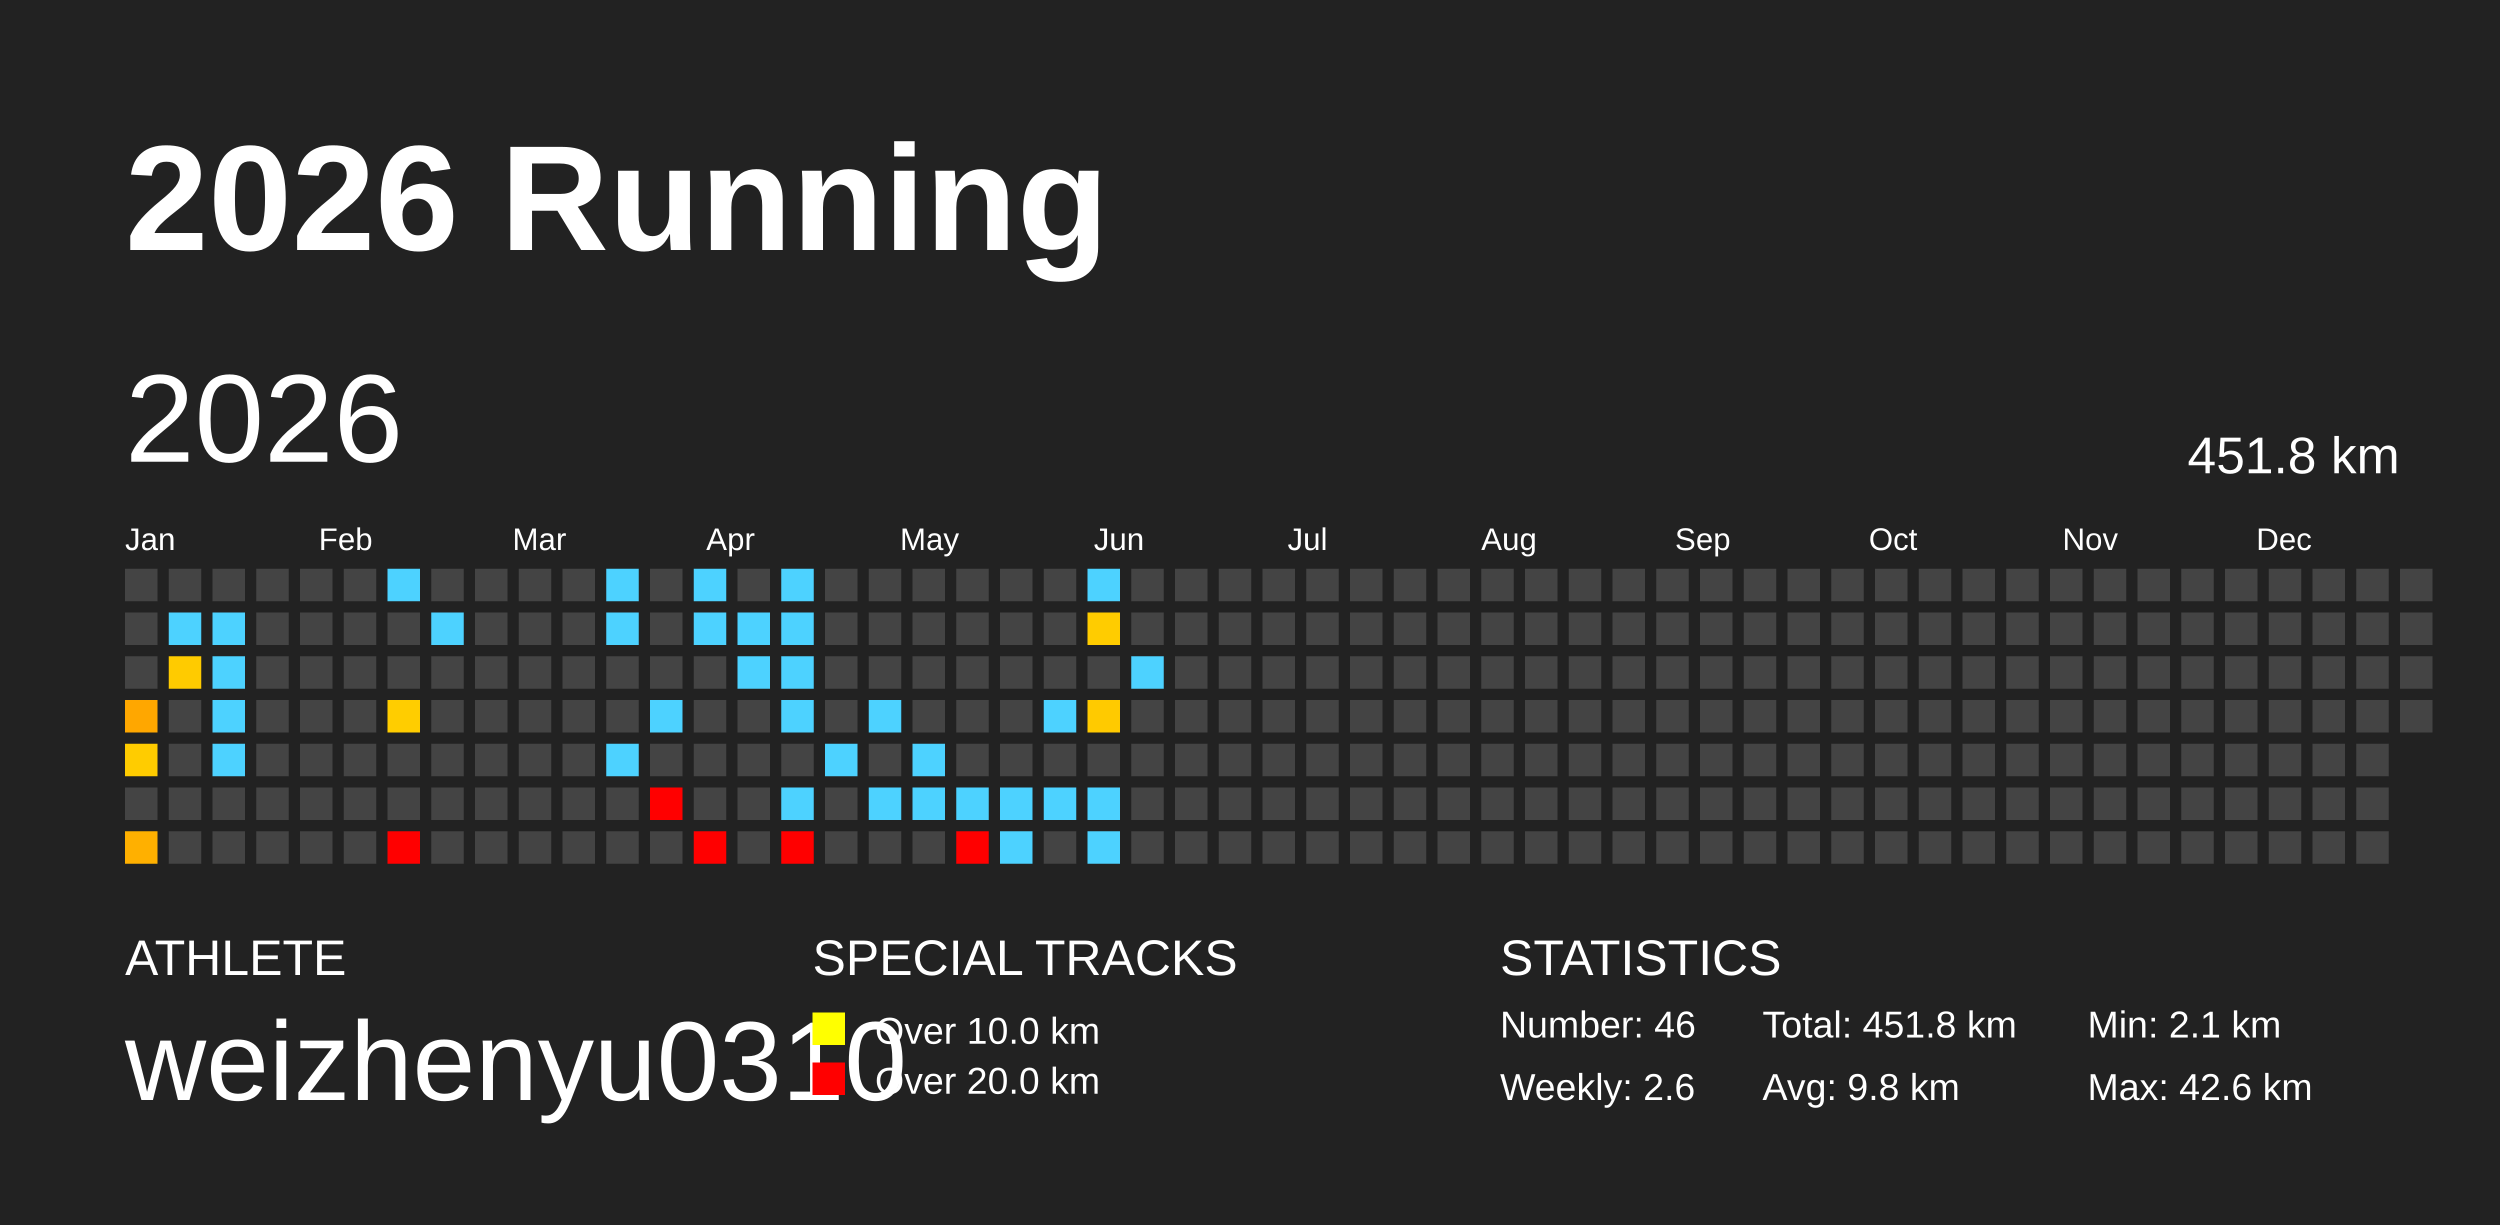
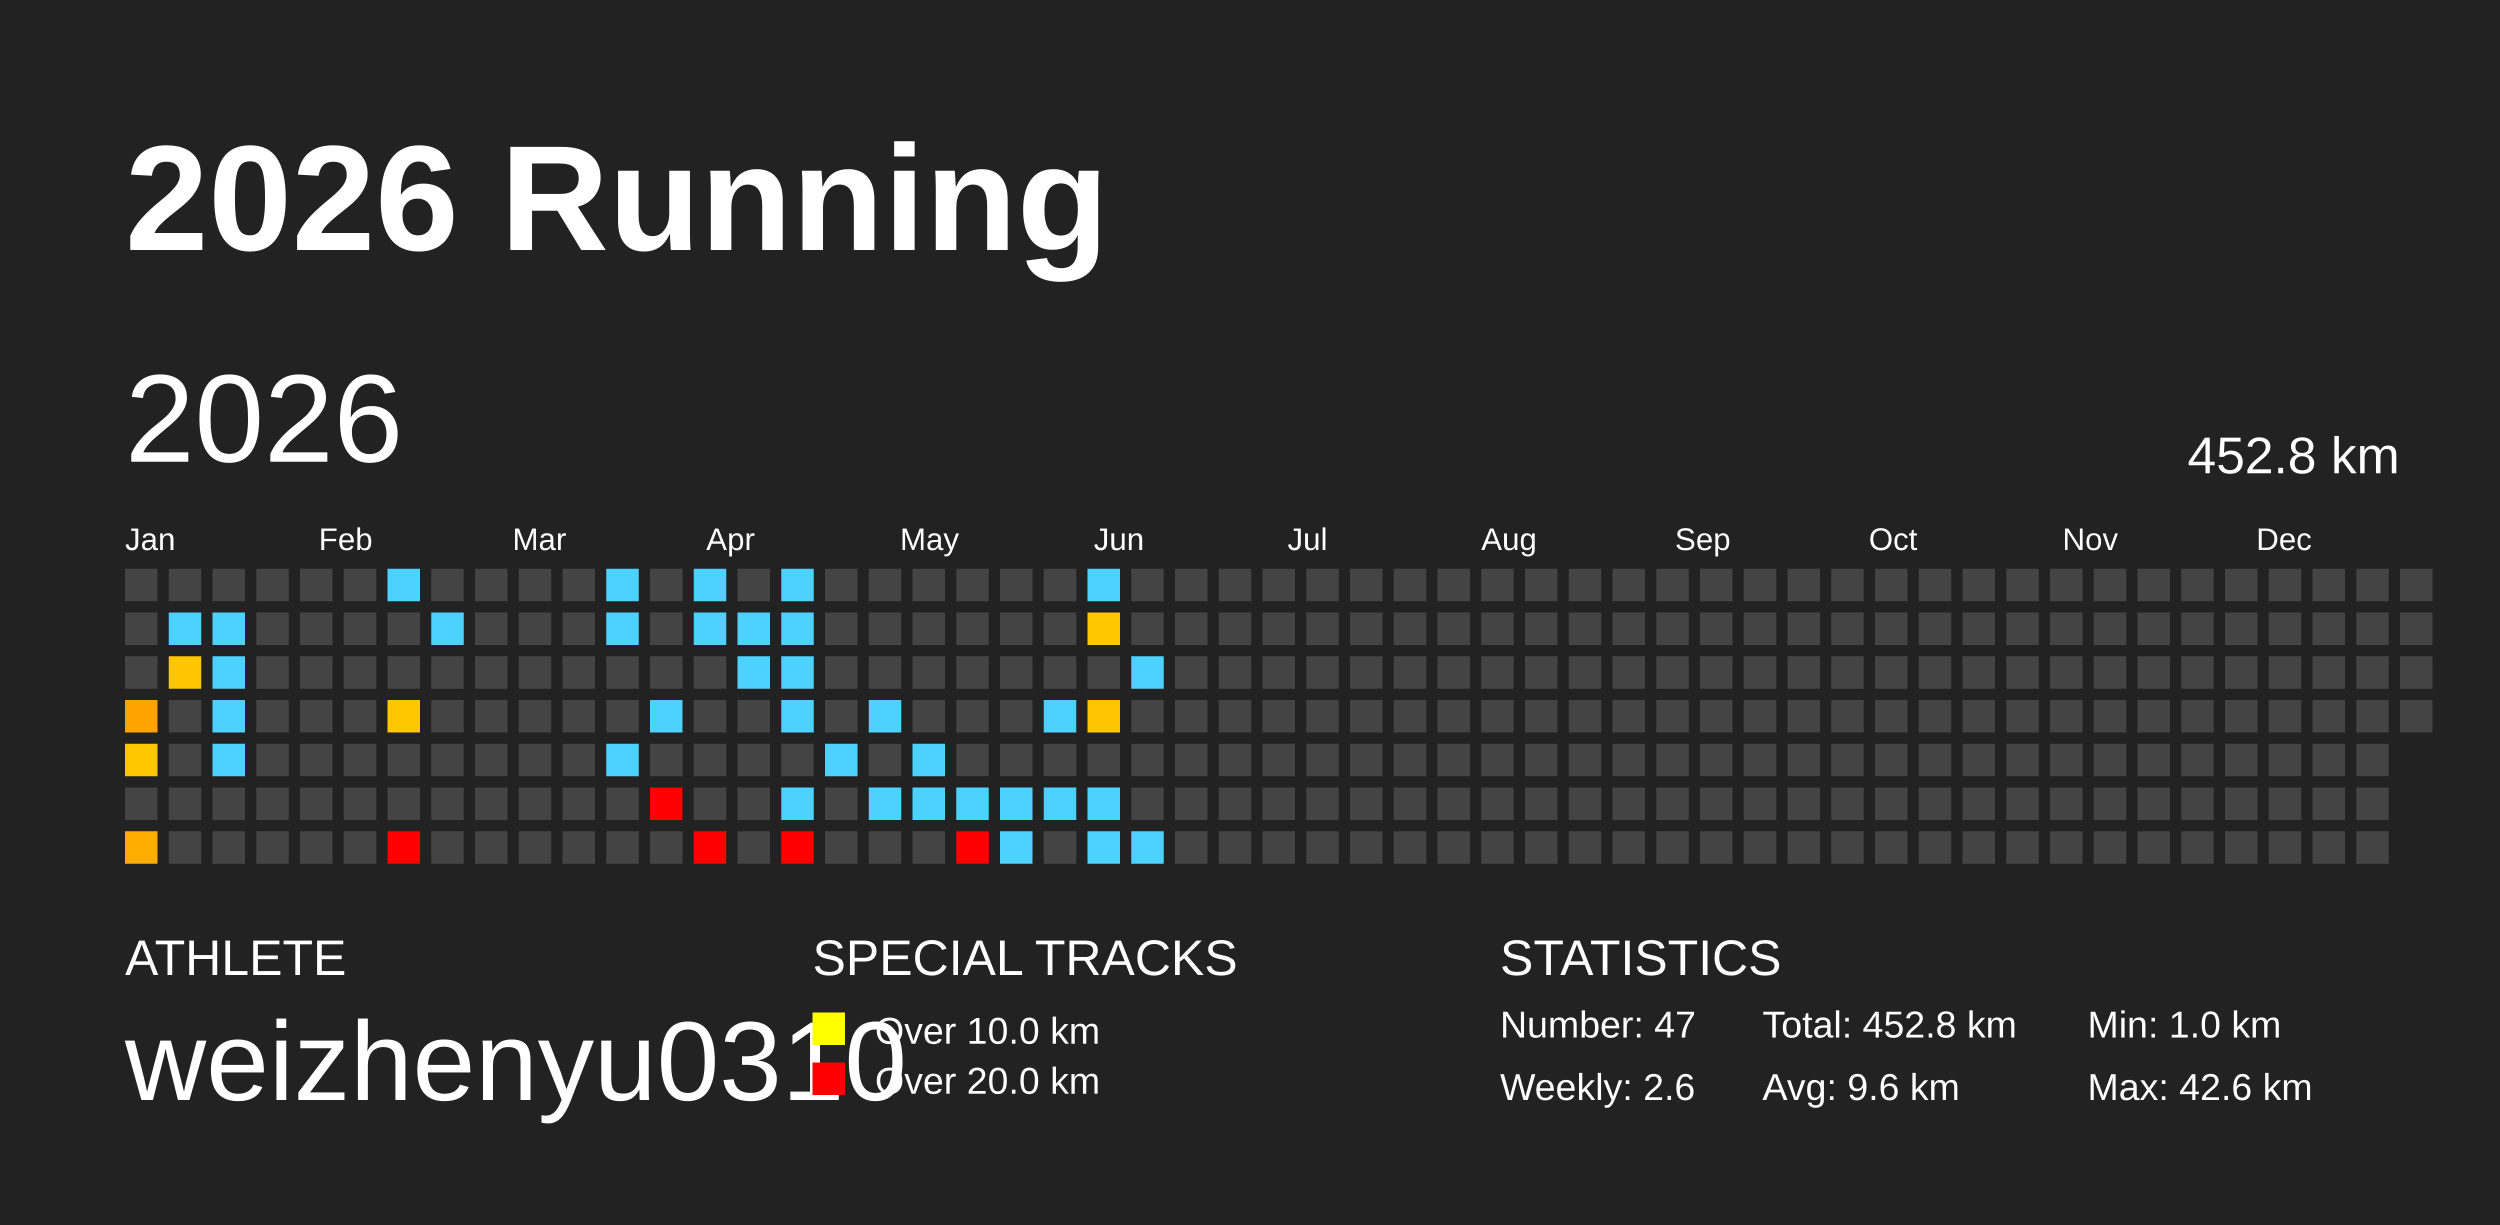
<svg xmlns="http://www.w3.org/2000/svg" baseProfile="full" height="98mm" version="1.1" viewBox="0,0,200,98" width="200mm">
  <defs />
  <rect fill="#222222" height="98" width="200" x="0" y="0" />
  <text fill="#FFFFFF" style="font-size:12px; font-family:Arial; font-weight:bold;" x="10" y="20">2026 Running</text>
  <text fill="#FFFFFF" style="font-size:4px; font-family:Arial" x="10" y="78">ATHLETE</text>
  <text fill="#FFFFFF" style="font-size:9px; font-family:Arial" x="10" y="88">weizhenyu0310</text>
  <text fill="#FFFFFF" style="font-size:4px; font-family:Arial" x="65" y="78">SPECIAL TRACKS</text>
  <rect fill="yellow" height="2.6" width="2.6" x="65" y="81" />
  <text fill="#FFFFFF" style="font-size:3px; font-family:Arial" x="70" y="83.5">Over 10.0 km</text>
  <rect fill="red" height="2.6" width="2.6" x="65" y="85" />
  <text fill="#FFFFFF" style="font-size:3px; font-family:Arial" x="70" y="87.5">Over 20.0 km</text>
  <text fill="#FFFFFF" style="font-size:4px; font-family:Arial" x="120" y="78">STATISTICS</text>
-   <text fill="#FFFFFF" style="font-size:3px; font-family:Arial" x="120" y="83">Number: 46</text>
+   <text fill="#FFFFFF" style="font-size:3px; font-family:Arial" x="120" y="83">Number: 47</text>
  <text fill="#FFFFFF" style="font-size:3px; font-family:Arial" x="120" y="88">Weekly: 2.6</text>
-   <text fill="#FFFFFF" style="font-size:3px; font-family:Arial" x="141" y="83">Total: 451.8 km</text>
-   <text fill="#FFFFFF" style="font-size:3px; font-family:Arial" x="141" y="88">Avg: 9.8 km</text>
-   <text fill="#FFFFFF" style="font-size:3px; font-family:Arial" x="167" y="83">Min: 2.1 km</text>
+   <text fill="#FFFFFF" style="font-size:3px; font-family:Arial" x="141" y="83">Total: 452.8 km</text>
+   <text fill="#FFFFFF" style="font-size:3px; font-family:Arial" x="141" y="88">Avg: 9.6 km</text>
+   <text fill="#FFFFFF" style="font-size:3px; font-family:Arial" x="167" y="83">Min: 1.0 km</text>
  <text fill="#FFFFFF" style="font-size:3px; font-family:Arial" x="167" y="88">Max: 42.6 km</text>
  <text dominant-baseline="hanging" fill="#FFFFFF" style="font-size:10.0px; font-family:Arial;" x="10" y="30">2026</text>
-   <text dominant-baseline="hanging" fill="#FFFFFF" style="font-size:4.125px; font-family:Arial;" x="175" y="35">451.8 km</text>
+   <text dominant-baseline="hanging" fill="#FFFFFF" style="font-size:4.125px; font-family:Arial;" x="175" y="35">452.8 km</text>
  <text fill="#FFFFFF" style="font-size:2.5px; font-family:Arial" x="10.0" y="44">Jan</text>
  <text fill="#FFFFFF" style="font-size:2.5px; font-family:Arial" x="25.5" y="44">Feb</text>
  <text fill="#FFFFFF" style="font-size:2.5px; font-family:Arial" x="41.0" y="44">Mar</text>
  <text fill="#FFFFFF" style="font-size:2.5px; font-family:Arial" x="56.5" y="44">Apr</text>
  <text fill="#FFFFFF" style="font-size:2.5px; font-family:Arial" x="72.0" y="44">May</text>
  <text fill="#FFFFFF" style="font-size:2.5px; font-family:Arial" x="87.5" y="44">Jun</text>
  <text fill="#FFFFFF" style="font-size:2.5px; font-family:Arial" x="103.0" y="44">Jul</text>
  <text fill="#FFFFFF" style="font-size:2.5px; font-family:Arial" x="118.5" y="44">Aug</text>
  <text fill="#FFFFFF" style="font-size:2.5px; font-family:Arial" x="134.0" y="44">Sep</text>
  <text fill="#FFFFFF" style="font-size:2.5px; font-family:Arial" x="149.5" y="44">Oct</text>
  <text fill="#FFFFFF" style="font-size:2.5px; font-family:Arial" x="165.0" y="44">Nov</text>
  <text fill="#FFFFFF" style="font-size:2.5px; font-family:Arial" x="180.5" y="44">Dec</text>
  <rect fill="#444444" height="2.6" width="2.6" x="10.0" y="45.5" />
  <rect fill="#444444" height="2.6" width="2.6" x="10.0" y="49.0" />
  <rect fill="#444444" height="2.6" width="2.6" x="10.0" y="52.5" />
-   <rect fill="#ffa700" height="2.6" width="2.6" x="10.0" y="56.0" />
-   <rect fill="#ffcc00" height="2.6" width="2.6" x="10.0" y="59.5" />
+   <rect fill="#ffa300" height="2.6" width="2.6" x="10.0" y="56.0" />
+   <rect fill="#ffc700" height="2.6" width="2.6" x="10.0" y="59.5" />
  <rect fill="#444444" height="2.6" width="2.6" x="10.0" y="63.0" />
-   <rect fill="#ffb000" height="2.6" width="2.6" x="10.0" y="66.5" />
+   <rect fill="#ffac00" height="2.6" width="2.6" x="10.0" y="66.5" />
  <rect fill="#444444" height="2.6" width="2.6" x="13.5" y="45.5" />
  <rect fill="#4dd2ff" height="2.6" width="2.6" x="13.5" y="49.0" />
-   <rect fill="#ffcb00" height="2.6" width="2.6" x="13.5" y="52.5" />
+   <rect fill="#ffc600" height="2.6" width="2.6" x="13.5" y="52.5" />
  <rect fill="#444444" height="2.6" width="2.6" x="13.5" y="56.0" />
  <rect fill="#444444" height="2.6" width="2.6" x="13.5" y="59.5" />
  <rect fill="#444444" height="2.6" width="2.6" x="13.5" y="63.0" />
  <rect fill="#444444" height="2.6" width="2.6" x="13.5" y="66.5" />
  <rect fill="#444444" height="2.6" width="2.6" x="17.0" y="45.5" />
  <rect fill="#4dd2ff" height="2.6" width="2.6" x="17.0" y="49.0" />
  <rect fill="#4dd2ff" height="2.6" width="2.6" x="17.0" y="52.5" />
  <rect fill="#4dd2ff" height="2.6" width="2.6" x="17.0" y="56.0" />
  <rect fill="#4dd2ff" height="2.6" width="2.6" x="17.0" y="59.5" />
  <rect fill="#444444" height="2.6" width="2.6" x="17.0" y="63.0" />
  <rect fill="#444444" height="2.6" width="2.6" x="17.0" y="66.5" />
  <rect fill="#444444" height="2.6" width="2.6" x="20.5" y="45.5" />
  <rect fill="#444444" height="2.6" width="2.6" x="20.5" y="49.0" />
  <rect fill="#444444" height="2.6" width="2.6" x="20.5" y="52.5" />
  <rect fill="#444444" height="2.6" width="2.6" x="20.5" y="56.0" />
  <rect fill="#444444" height="2.6" width="2.6" x="20.5" y="59.5" />
  <rect fill="#444444" height="2.6" width="2.6" x="20.5" y="63.0" />
  <rect fill="#444444" height="2.6" width="2.6" x="20.5" y="66.5" />
  <rect fill="#444444" height="2.6" width="2.6" x="24.0" y="45.5" />
  <rect fill="#444444" height="2.6" width="2.6" x="24.0" y="49.0" />
  <rect fill="#444444" height="2.6" width="2.6" x="24.0" y="52.5" />
  <rect fill="#444444" height="2.6" width="2.6" x="24.0" y="56.0" />
  <rect fill="#444444" height="2.6" width="2.6" x="24.0" y="59.5" />
  <rect fill="#444444" height="2.6" width="2.6" x="24.0" y="63.0" />
  <rect fill="#444444" height="2.6" width="2.6" x="24.0" y="66.5" />
  <rect fill="#444444" height="2.6" width="2.6" x="27.5" y="45.5" />
  <rect fill="#444444" height="2.6" width="2.6" x="27.5" y="49.0" />
  <rect fill="#444444" height="2.6" width="2.6" x="27.5" y="52.5" />
  <rect fill="#444444" height="2.6" width="2.6" x="27.5" y="56.0" />
  <rect fill="#444444" height="2.6" width="2.6" x="27.5" y="59.5" />
  <rect fill="#444444" height="2.6" width="2.6" x="27.5" y="63.0" />
  <rect fill="#444444" height="2.6" width="2.6" x="27.5" y="66.5" />
  <rect fill="#4dd2ff" height="2.6" width="2.6" x="31.0" y="45.5" />
  <rect fill="#444444" height="2.6" width="2.6" x="31.0" y="49.0" />
  <rect fill="#444444" height="2.6" width="2.6" x="31.0" y="52.5" />
-   <rect fill="#ffcd00" height="2.6" width="2.6" x="31.0" y="56.0" />
+   <rect fill="#ffc700" height="2.6" width="2.6" x="31.0" y="56.0" />
  <rect fill="#444444" height="2.6" width="2.6" x="31.0" y="59.5" />
  <rect fill="#444444" height="2.6" width="2.6" x="31.0" y="63.0" />
  <rect fill="red" height="2.6" width="2.6" x="31.0" y="66.5" />
  <rect fill="#444444" height="2.6" width="2.6" x="34.5" y="45.5" />
  <rect fill="#4dd2ff" height="2.6" width="2.6" x="34.5" y="49.0" />
  <rect fill="#444444" height="2.6" width="2.6" x="34.5" y="52.5" />
  <rect fill="#444444" height="2.6" width="2.6" x="34.5" y="56.0" />
  <rect fill="#444444" height="2.6" width="2.6" x="34.5" y="59.5" />
  <rect fill="#444444" height="2.6" width="2.6" x="34.5" y="63.0" />
  <rect fill="#444444" height="2.6" width="2.6" x="34.5" y="66.5" />
  <rect fill="#444444" height="2.6" width="2.6" x="38.0" y="45.5" />
  <rect fill="#444444" height="2.6" width="2.6" x="38.0" y="49.0" />
  <rect fill="#444444" height="2.6" width="2.6" x="38.0" y="52.5" />
  <rect fill="#444444" height="2.6" width="2.6" x="38.0" y="56.0" />
  <rect fill="#444444" height="2.6" width="2.6" x="38.0" y="59.5" />
  <rect fill="#444444" height="2.6" width="2.6" x="38.0" y="63.0" />
  <rect fill="#444444" height="2.6" width="2.6" x="38.0" y="66.5" />
  <rect fill="#444444" height="2.6" width="2.6" x="41.5" y="45.5" />
  <rect fill="#444444" height="2.6" width="2.6" x="41.5" y="49.0" />
  <rect fill="#444444" height="2.6" width="2.6" x="41.5" y="52.5" />
  <rect fill="#444444" height="2.6" width="2.6" x="41.5" y="56.0" />
  <rect fill="#444444" height="2.6" width="2.6" x="41.5" y="59.5" />
  <rect fill="#444444" height="2.6" width="2.6" x="41.5" y="63.0" />
  <rect fill="#444444" height="2.6" width="2.6" x="41.5" y="66.5" />
  <rect fill="#444444" height="2.6" width="2.6" x="45.0" y="45.5" />
  <rect fill="#444444" height="2.6" width="2.6" x="45.0" y="49.0" />
  <rect fill="#444444" height="2.6" width="2.6" x="45.0" y="52.5" />
  <rect fill="#444444" height="2.6" width="2.6" x="45.0" y="56.0" />
  <rect fill="#444444" height="2.6" width="2.6" x="45.0" y="59.5" />
  <rect fill="#444444" height="2.6" width="2.6" x="45.0" y="63.0" />
  <rect fill="#444444" height="2.6" width="2.6" x="45.0" y="66.5" />
  <rect fill="#4dd2ff" height="2.6" width="2.6" x="48.5" y="45.5" />
  <rect fill="#4dd2ff" height="2.6" width="2.6" x="48.5" y="49.0" />
  <rect fill="#444444" height="2.6" width="2.6" x="48.5" y="52.5" />
  <rect fill="#444444" height="2.6" width="2.6" x="48.5" y="56.0" />
  <rect fill="#4dd2ff" height="2.6" width="2.6" x="48.5" y="59.5" />
  <rect fill="#444444" height="2.6" width="2.6" x="48.5" y="63.0" />
  <rect fill="#444444" height="2.6" width="2.6" x="48.5" y="66.5" />
  <rect fill="#444444" height="2.6" width="2.6" x="52.0" y="45.5" />
  <rect fill="#444444" height="2.6" width="2.6" x="52.0" y="49.0" />
  <rect fill="#444444" height="2.6" width="2.6" x="52.0" y="52.5" />
  <rect fill="#4dd2ff" height="2.6" width="2.6" x="52.0" y="56.0" />
  <rect fill="#444444" height="2.6" width="2.6" x="52.0" y="59.5" />
  <rect fill="red" height="2.6" width="2.6" x="52.0" y="63.0" />
  <rect fill="#444444" height="2.6" width="2.6" x="52.0" y="66.5" />
  <rect fill="#4dd2ff" height="2.6" width="2.6" x="55.5" y="45.5" />
  <rect fill="#4dd2ff" height="2.6" width="2.6" x="55.5" y="49.0" />
  <rect fill="#444444" height="2.6" width="2.6" x="55.5" y="52.5" />
  <rect fill="#444444" height="2.6" width="2.6" x="55.5" y="56.0" />
  <rect fill="#444444" height="2.6" width="2.6" x="55.5" y="59.5" />
  <rect fill="#444444" height="2.6" width="2.6" x="55.5" y="63.0" />
  <rect fill="red" height="2.6" width="2.6" x="55.5" y="66.5" />
  <rect fill="#444444" height="2.6" width="2.6" x="59.0" y="45.5" />
  <rect fill="#4dd2ff" height="2.6" width="2.6" x="59.0" y="49.0" />
  <rect fill="#4dd2ff" height="2.6" width="2.6" x="59.0" y="52.5" />
  <rect fill="#444444" height="2.6" width="2.6" x="59.0" y="56.0" />
  <rect fill="#444444" height="2.6" width="2.6" x="59.0" y="59.5" />
  <rect fill="#444444" height="2.6" width="2.6" x="59.0" y="63.0" />
  <rect fill="#444444" height="2.6" width="2.6" x="59.0" y="66.5" />
  <rect fill="#4dd2ff" height="2.6" width="2.6" x="62.5" y="45.5" />
  <rect fill="#4dd2ff" height="2.6" width="2.6" x="62.5" y="49.0" />
  <rect fill="#4dd2ff" height="2.6" width="2.6" x="62.5" y="52.5" />
  <rect fill="#4dd2ff" height="2.6" width="2.6" x="62.5" y="56.0" />
  <rect fill="#444444" height="2.6" width="2.6" x="62.5" y="59.5" />
  <rect fill="#4dd2ff" height="2.6" width="2.6" x="62.5" y="63.0" />
  <rect fill="red" height="2.6" width="2.6" x="62.5" y="66.5" />
  <rect fill="#444444" height="2.6" width="2.6" x="66.0" y="45.5" />
  <rect fill="#444444" height="2.6" width="2.6" x="66.0" y="49.0" />
  <rect fill="#444444" height="2.6" width="2.6" x="66.0" y="52.5" />
  <rect fill="#444444" height="2.6" width="2.6" x="66.0" y="56.0" />
  <rect fill="#4dd2ff" height="2.6" width="2.6" x="66.0" y="59.5" />
  <rect fill="#444444" height="2.6" width="2.6" x="66.0" y="63.0" />
  <rect fill="#444444" height="2.6" width="2.6" x="66.0" y="66.5" />
  <rect fill="#444444" height="2.6" width="2.6" x="69.5" y="45.5" />
  <rect fill="#444444" height="2.6" width="2.6" x="69.5" y="49.0" />
  <rect fill="#444444" height="2.6" width="2.6" x="69.5" y="52.5" />
  <rect fill="#4dd2ff" height="2.6" width="2.6" x="69.5" y="56.0" />
  <rect fill="#444444" height="2.6" width="2.6" x="69.5" y="59.5" />
  <rect fill="#4dd2ff" height="2.6" width="2.6" x="69.5" y="63.0" />
  <rect fill="#444444" height="2.6" width="2.6" x="69.5" y="66.5" />
  <rect fill="#444444" height="2.6" width="2.6" x="73.0" y="45.5" />
  <rect fill="#444444" height="2.6" width="2.6" x="73.0" y="49.0" />
  <rect fill="#444444" height="2.6" width="2.6" x="73.0" y="52.5" />
  <rect fill="#444444" height="2.6" width="2.6" x="73.0" y="56.0" />
  <rect fill="#4dd2ff" height="2.6" width="2.6" x="73.0" y="59.5" />
  <rect fill="#4dd2ff" height="2.6" width="2.6" x="73.0" y="63.0" />
  <rect fill="#444444" height="2.6" width="2.6" x="73.0" y="66.5" />
  <rect fill="#444444" height="2.6" width="2.6" x="76.5" y="45.5" />
  <rect fill="#444444" height="2.6" width="2.6" x="76.5" y="49.0" />
  <rect fill="#444444" height="2.6" width="2.6" x="76.5" y="52.5" />
  <rect fill="#444444" height="2.6" width="2.6" x="76.5" y="56.0" />
  <rect fill="#444444" height="2.6" width="2.6" x="76.5" y="59.5" />
  <rect fill="#4dd2ff" height="2.6" width="2.6" x="76.5" y="63.0" />
  <rect fill="red" height="2.6" width="2.6" x="76.5" y="66.5" />
  <rect fill="#444444" height="2.6" width="2.6" x="80.0" y="45.5" />
  <rect fill="#444444" height="2.6" width="2.6" x="80.0" y="49.0" />
  <rect fill="#444444" height="2.6" width="2.6" x="80.0" y="52.5" />
  <rect fill="#444444" height="2.6" width="2.6" x="80.0" y="56.0" />
  <rect fill="#444444" height="2.6" width="2.6" x="80.0" y="59.5" />
  <rect fill="#4dd2ff" height="2.6" width="2.6" x="80.0" y="63.0" />
  <rect fill="#4dd2ff" height="2.6" width="2.6" x="80.0" y="66.5" />
  <rect fill="#444444" height="2.6" width="2.6" x="83.5" y="45.5" />
  <rect fill="#444444" height="2.6" width="2.6" x="83.5" y="49.0" />
  <rect fill="#444444" height="2.6" width="2.6" x="83.5" y="52.5" />
  <rect fill="#4dd2ff" height="2.6" width="2.6" x="83.5" y="56.0" />
  <rect fill="#444444" height="2.6" width="2.6" x="83.5" y="59.5" />
  <rect fill="#4dd2ff" height="2.6" width="2.6" x="83.5" y="63.0" />
  <rect fill="#444444" height="2.6" width="2.6" x="83.5" y="66.5" />
  <rect fill="#4dd2ff" height="2.6" width="2.6" x="87.0" y="45.5" />
-   <rect fill="#ffcc00" height="2.6" width="2.6" x="87.0" y="49.0" />
+   <rect fill="#ffc700" height="2.6" width="2.6" x="87.0" y="49.0" />
  <rect fill="#444444" height="2.6" width="2.6" x="87.0" y="52.5" />
-   <rect fill="#ffca00" height="2.6" width="2.6" x="87.0" y="56.0" />
+   <rect fill="#ffc500" height="2.6" width="2.6" x="87.0" y="56.0" />
  <rect fill="#444444" height="2.6" width="2.6" x="87.0" y="59.5" />
  <rect fill="#4dd2ff" height="2.6" width="2.6" x="87.0" y="63.0" />
  <rect fill="#4dd2ff" height="2.6" width="2.6" x="87.0" y="66.5" />
  <rect fill="#444444" height="2.6" width="2.6" x="90.5" y="45.5" />
  <rect fill="#444444" height="2.6" width="2.6" x="90.5" y="49.0" />
  <rect fill="#4dd2ff" height="2.6" width="2.6" x="90.5" y="52.5" />
  <rect fill="#444444" height="2.6" width="2.6" x="90.5" y="56.0" />
  <rect fill="#444444" height="2.6" width="2.6" x="90.5" y="59.5" />
  <rect fill="#444444" height="2.6" width="2.6" x="90.5" y="63.0" />
-   <rect fill="#444444" height="2.6" width="2.6" x="90.5" y="66.5" />
+   <rect fill="#4dd2ff" height="2.6" width="2.6" x="90.5" y="66.5" />
  <rect fill="#444444" height="2.6" width="2.6" x="94.0" y="45.5" />
  <rect fill="#444444" height="2.6" width="2.6" x="94.0" y="49.0" />
  <rect fill="#444444" height="2.6" width="2.6" x="94.0" y="52.5" />
  <rect fill="#444444" height="2.6" width="2.6" x="94.0" y="56.0" />
  <rect fill="#444444" height="2.6" width="2.6" x="94.0" y="59.5" />
  <rect fill="#444444" height="2.6" width="2.6" x="94.0" y="63.0" />
  <rect fill="#444444" height="2.6" width="2.6" x="94.0" y="66.5" />
  <rect fill="#444444" height="2.6" width="2.6" x="97.5" y="45.5" />
  <rect fill="#444444" height="2.6" width="2.6" x="97.5" y="49.0" />
  <rect fill="#444444" height="2.6" width="2.6" x="97.5" y="52.5" />
  <rect fill="#444444" height="2.6" width="2.6" x="97.5" y="56.0" />
  <rect fill="#444444" height="2.6" width="2.6" x="97.5" y="59.5" />
  <rect fill="#444444" height="2.6" width="2.6" x="97.5" y="63.0" />
  <rect fill="#444444" height="2.6" width="2.6" x="97.5" y="66.5" />
  <rect fill="#444444" height="2.6" width="2.6" x="101.0" y="45.5" />
  <rect fill="#444444" height="2.6" width="2.6" x="101.0" y="49.0" />
  <rect fill="#444444" height="2.6" width="2.6" x="101.0" y="52.5" />
  <rect fill="#444444" height="2.6" width="2.6" x="101.0" y="56.0" />
  <rect fill="#444444" height="2.6" width="2.6" x="101.0" y="59.5" />
  <rect fill="#444444" height="2.6" width="2.6" x="101.0" y="63.0" />
  <rect fill="#444444" height="2.6" width="2.6" x="101.0" y="66.5" />
  <rect fill="#444444" height="2.6" width="2.6" x="104.5" y="45.5" />
  <rect fill="#444444" height="2.6" width="2.6" x="104.5" y="49.0" />
  <rect fill="#444444" height="2.6" width="2.6" x="104.5" y="52.5" />
  <rect fill="#444444" height="2.6" width="2.6" x="104.5" y="56.0" />
  <rect fill="#444444" height="2.6" width="2.6" x="104.5" y="59.5" />
  <rect fill="#444444" height="2.6" width="2.6" x="104.5" y="63.0" />
  <rect fill="#444444" height="2.6" width="2.6" x="104.5" y="66.5" />
  <rect fill="#444444" height="2.6" width="2.6" x="108.0" y="45.5" />
  <rect fill="#444444" height="2.6" width="2.6" x="108.0" y="49.0" />
  <rect fill="#444444" height="2.6" width="2.6" x="108.0" y="52.5" />
  <rect fill="#444444" height="2.6" width="2.6" x="108.0" y="56.0" />
  <rect fill="#444444" height="2.6" width="2.6" x="108.0" y="59.5" />
  <rect fill="#444444" height="2.6" width="2.6" x="108.0" y="63.0" />
  <rect fill="#444444" height="2.6" width="2.6" x="108.0" y="66.5" />
  <rect fill="#444444" height="2.6" width="2.6" x="111.5" y="45.5" />
  <rect fill="#444444" height="2.6" width="2.6" x="111.5" y="49.0" />
  <rect fill="#444444" height="2.6" width="2.6" x="111.5" y="52.5" />
  <rect fill="#444444" height="2.6" width="2.6" x="111.5" y="56.0" />
  <rect fill="#444444" height="2.6" width="2.6" x="111.5" y="59.5" />
  <rect fill="#444444" height="2.6" width="2.6" x="111.5" y="63.0" />
  <rect fill="#444444" height="2.6" width="2.6" x="111.5" y="66.5" />
  <rect fill="#444444" height="2.6" width="2.6" x="115.0" y="45.5" />
  <rect fill="#444444" height="2.6" width="2.6" x="115.0" y="49.0" />
  <rect fill="#444444" height="2.6" width="2.6" x="115.0" y="52.5" />
  <rect fill="#444444" height="2.6" width="2.6" x="115.0" y="56.0" />
  <rect fill="#444444" height="2.6" width="2.6" x="115.0" y="59.5" />
  <rect fill="#444444" height="2.6" width="2.6" x="115.0" y="63.0" />
  <rect fill="#444444" height="2.6" width="2.6" x="115.0" y="66.5" />
  <rect fill="#444444" height="2.6" width="2.6" x="118.5" y="45.5" />
  <rect fill="#444444" height="2.6" width="2.6" x="118.5" y="49.0" />
  <rect fill="#444444" height="2.6" width="2.6" x="118.5" y="52.5" />
  <rect fill="#444444" height="2.6" width="2.6" x="118.5" y="56.0" />
  <rect fill="#444444" height="2.6" width="2.6" x="118.5" y="59.5" />
  <rect fill="#444444" height="2.6" width="2.6" x="118.5" y="63.0" />
  <rect fill="#444444" height="2.6" width="2.6" x="118.5" y="66.5" />
  <rect fill="#444444" height="2.6" width="2.6" x="122.0" y="45.5" />
  <rect fill="#444444" height="2.6" width="2.6" x="122.0" y="49.0" />
  <rect fill="#444444" height="2.6" width="2.6" x="122.0" y="52.5" />
  <rect fill="#444444" height="2.6" width="2.6" x="122.0" y="56.0" />
  <rect fill="#444444" height="2.6" width="2.6" x="122.0" y="59.5" />
  <rect fill="#444444" height="2.6" width="2.6" x="122.0" y="63.0" />
  <rect fill="#444444" height="2.6" width="2.6" x="122.0" y="66.5" />
  <rect fill="#444444" height="2.6" width="2.6" x="125.5" y="45.5" />
  <rect fill="#444444" height="2.6" width="2.6" x="125.5" y="49.0" />
  <rect fill="#444444" height="2.6" width="2.6" x="125.5" y="52.5" />
  <rect fill="#444444" height="2.6" width="2.6" x="125.5" y="56.0" />
  <rect fill="#444444" height="2.6" width="2.6" x="125.5" y="59.5" />
  <rect fill="#444444" height="2.6" width="2.6" x="125.5" y="63.0" />
  <rect fill="#444444" height="2.6" width="2.6" x="125.5" y="66.5" />
  <rect fill="#444444" height="2.6" width="2.6" x="129.0" y="45.5" />
  <rect fill="#444444" height="2.6" width="2.6" x="129.0" y="49.0" />
  <rect fill="#444444" height="2.6" width="2.6" x="129.0" y="52.5" />
  <rect fill="#444444" height="2.6" width="2.6" x="129.0" y="56.0" />
  <rect fill="#444444" height="2.6" width="2.6" x="129.0" y="59.5" />
  <rect fill="#444444" height="2.6" width="2.6" x="129.0" y="63.0" />
  <rect fill="#444444" height="2.6" width="2.6" x="129.0" y="66.5" />
  <rect fill="#444444" height="2.6" width="2.6" x="132.5" y="45.5" />
  <rect fill="#444444" height="2.6" width="2.6" x="132.5" y="49.0" />
  <rect fill="#444444" height="2.6" width="2.6" x="132.5" y="52.5" />
  <rect fill="#444444" height="2.6" width="2.6" x="132.5" y="56.0" />
  <rect fill="#444444" height="2.6" width="2.6" x="132.5" y="59.5" />
  <rect fill="#444444" height="2.6" width="2.6" x="132.5" y="63.0" />
  <rect fill="#444444" height="2.6" width="2.6" x="132.5" y="66.5" />
  <rect fill="#444444" height="2.6" width="2.6" x="136.0" y="45.5" />
  <rect fill="#444444" height="2.6" width="2.6" x="136.0" y="49.0" />
  <rect fill="#444444" height="2.6" width="2.6" x="136.0" y="52.5" />
  <rect fill="#444444" height="2.6" width="2.6" x="136.0" y="56.0" />
  <rect fill="#444444" height="2.6" width="2.6" x="136.0" y="59.5" />
  <rect fill="#444444" height="2.6" width="2.6" x="136.0" y="63.0" />
  <rect fill="#444444" height="2.6" width="2.6" x="136.0" y="66.5" />
  <rect fill="#444444" height="2.6" width="2.6" x="139.5" y="45.5" />
  <rect fill="#444444" height="2.6" width="2.6" x="139.5" y="49.0" />
  <rect fill="#444444" height="2.6" width="2.6" x="139.5" y="52.5" />
  <rect fill="#444444" height="2.6" width="2.6" x="139.5" y="56.0" />
  <rect fill="#444444" height="2.6" width="2.6" x="139.5" y="59.5" />
  <rect fill="#444444" height="2.6" width="2.6" x="139.5" y="63.0" />
  <rect fill="#444444" height="2.6" width="2.6" x="139.5" y="66.5" />
  <rect fill="#444444" height="2.6" width="2.6" x="143.0" y="45.5" />
  <rect fill="#444444" height="2.6" width="2.6" x="143.0" y="49.0" />
  <rect fill="#444444" height="2.6" width="2.6" x="143.0" y="52.5" />
  <rect fill="#444444" height="2.6" width="2.6" x="143.0" y="56.0" />
  <rect fill="#444444" height="2.6" width="2.6" x="143.0" y="59.5" />
  <rect fill="#444444" height="2.6" width="2.6" x="143.0" y="63.0" />
  <rect fill="#444444" height="2.6" width="2.6" x="143.0" y="66.5" />
  <rect fill="#444444" height="2.6" width="2.6" x="146.5" y="45.5" />
  <rect fill="#444444" height="2.6" width="2.6" x="146.5" y="49.0" />
  <rect fill="#444444" height="2.6" width="2.6" x="146.5" y="52.5" />
  <rect fill="#444444" height="2.6" width="2.6" x="146.5" y="56.0" />
  <rect fill="#444444" height="2.6" width="2.6" x="146.5" y="59.5" />
  <rect fill="#444444" height="2.6" width="2.6" x="146.5" y="63.0" />
  <rect fill="#444444" height="2.6" width="2.6" x="146.5" y="66.5" />
  <rect fill="#444444" height="2.6" width="2.6" x="150.0" y="45.5" />
  <rect fill="#444444" height="2.6" width="2.6" x="150.0" y="49.0" />
  <rect fill="#444444" height="2.6" width="2.6" x="150.0" y="52.5" />
  <rect fill="#444444" height="2.6" width="2.6" x="150.0" y="56.0" />
  <rect fill="#444444" height="2.6" width="2.6" x="150.0" y="59.5" />
  <rect fill="#444444" height="2.6" width="2.6" x="150.0" y="63.0" />
  <rect fill="#444444" height="2.6" width="2.6" x="150.0" y="66.5" />
  <rect fill="#444444" height="2.6" width="2.6" x="153.5" y="45.5" />
  <rect fill="#444444" height="2.6" width="2.6" x="153.5" y="49.0" />
  <rect fill="#444444" height="2.6" width="2.6" x="153.5" y="52.5" />
  <rect fill="#444444" height="2.6" width="2.6" x="153.5" y="56.0" />
  <rect fill="#444444" height="2.6" width="2.6" x="153.5" y="59.5" />
  <rect fill="#444444" height="2.6" width="2.6" x="153.5" y="63.0" />
  <rect fill="#444444" height="2.6" width="2.6" x="153.5" y="66.5" />
  <rect fill="#444444" height="2.6" width="2.6" x="157.0" y="45.5" />
  <rect fill="#444444" height="2.6" width="2.6" x="157.0" y="49.0" />
  <rect fill="#444444" height="2.6" width="2.6" x="157.0" y="52.5" />
  <rect fill="#444444" height="2.6" width="2.6" x="157.0" y="56.0" />
  <rect fill="#444444" height="2.6" width="2.6" x="157.0" y="59.5" />
  <rect fill="#444444" height="2.6" width="2.6" x="157.0" y="63.0" />
  <rect fill="#444444" height="2.6" width="2.6" x="157.0" y="66.5" />
  <rect fill="#444444" height="2.6" width="2.6" x="160.5" y="45.5" />
  <rect fill="#444444" height="2.6" width="2.6" x="160.5" y="49.0" />
  <rect fill="#444444" height="2.6" width="2.6" x="160.5" y="52.5" />
  <rect fill="#444444" height="2.6" width="2.6" x="160.5" y="56.0" />
  <rect fill="#444444" height="2.6" width="2.6" x="160.5" y="59.5" />
  <rect fill="#444444" height="2.6" width="2.6" x="160.5" y="63.0" />
  <rect fill="#444444" height="2.6" width="2.6" x="160.5" y="66.5" />
  <rect fill="#444444" height="2.6" width="2.6" x="164.0" y="45.5" />
  <rect fill="#444444" height="2.6" width="2.6" x="164.0" y="49.0" />
  <rect fill="#444444" height="2.6" width="2.6" x="164.0" y="52.5" />
  <rect fill="#444444" height="2.6" width="2.6" x="164.0" y="56.0" />
  <rect fill="#444444" height="2.6" width="2.6" x="164.0" y="59.5" />
  <rect fill="#444444" height="2.6" width="2.6" x="164.0" y="63.0" />
  <rect fill="#444444" height="2.6" width="2.6" x="164.0" y="66.5" />
  <rect fill="#444444" height="2.6" width="2.6" x="167.5" y="45.5" />
  <rect fill="#444444" height="2.6" width="2.6" x="167.5" y="49.0" />
  <rect fill="#444444" height="2.6" width="2.6" x="167.5" y="52.5" />
  <rect fill="#444444" height="2.6" width="2.6" x="167.5" y="56.0" />
  <rect fill="#444444" height="2.6" width="2.6" x="167.5" y="59.5" />
  <rect fill="#444444" height="2.6" width="2.6" x="167.5" y="63.0" />
  <rect fill="#444444" height="2.6" width="2.6" x="167.5" y="66.5" />
  <rect fill="#444444" height="2.6" width="2.6" x="171.0" y="45.5" />
  <rect fill="#444444" height="2.6" width="2.6" x="171.0" y="49.0" />
  <rect fill="#444444" height="2.6" width="2.6" x="171.0" y="52.5" />
  <rect fill="#444444" height="2.6" width="2.6" x="171.0" y="56.0" />
  <rect fill="#444444" height="2.6" width="2.6" x="171.0" y="59.5" />
  <rect fill="#444444" height="2.6" width="2.6" x="171.0" y="63.0" />
  <rect fill="#444444" height="2.6" width="2.6" x="171.0" y="66.5" />
  <rect fill="#444444" height="2.6" width="2.6" x="174.5" y="45.5" />
  <rect fill="#444444" height="2.6" width="2.6" x="174.5" y="49.0" />
  <rect fill="#444444" height="2.6" width="2.6" x="174.5" y="52.5" />
  <rect fill="#444444" height="2.6" width="2.6" x="174.5" y="56.0" />
  <rect fill="#444444" height="2.6" width="2.6" x="174.5" y="59.5" />
  <rect fill="#444444" height="2.6" width="2.6" x="174.5" y="63.0" />
  <rect fill="#444444" height="2.6" width="2.6" x="174.5" y="66.5" />
  <rect fill="#444444" height="2.6" width="2.6" x="178.0" y="45.5" />
  <rect fill="#444444" height="2.6" width="2.6" x="178.0" y="49.0" />
  <rect fill="#444444" height="2.6" width="2.6" x="178.0" y="52.5" />
  <rect fill="#444444" height="2.6" width="2.6" x="178.0" y="56.0" />
  <rect fill="#444444" height="2.6" width="2.6" x="178.0" y="59.5" />
  <rect fill="#444444" height="2.6" width="2.6" x="178.0" y="63.0" />
  <rect fill="#444444" height="2.6" width="2.6" x="178.0" y="66.5" />
  <rect fill="#444444" height="2.6" width="2.6" x="181.5" y="45.5" />
  <rect fill="#444444" height="2.6" width="2.6" x="181.5" y="49.0" />
  <rect fill="#444444" height="2.6" width="2.6" x="181.5" y="52.5" />
  <rect fill="#444444" height="2.6" width="2.6" x="181.5" y="56.0" />
  <rect fill="#444444" height="2.6" width="2.6" x="181.5" y="59.5" />
  <rect fill="#444444" height="2.6" width="2.6" x="181.5" y="63.0" />
  <rect fill="#444444" height="2.6" width="2.6" x="181.5" y="66.5" />
  <rect fill="#444444" height="2.6" width="2.6" x="185.0" y="45.5" />
  <rect fill="#444444" height="2.6" width="2.6" x="185.0" y="49.0" />
  <rect fill="#444444" height="2.6" width="2.6" x="185.0" y="52.5" />
  <rect fill="#444444" height="2.6" width="2.6" x="185.0" y="56.0" />
  <rect fill="#444444" height="2.6" width="2.6" x="185.0" y="59.5" />
  <rect fill="#444444" height="2.6" width="2.6" x="185.0" y="63.0" />
  <rect fill="#444444" height="2.6" width="2.6" x="185.0" y="66.5" />
  <rect fill="#444444" height="2.6" width="2.6" x="188.5" y="45.5" />
  <rect fill="#444444" height="2.6" width="2.6" x="188.5" y="49.0" />
  <rect fill="#444444" height="2.6" width="2.6" x="188.5" y="52.5" />
  <rect fill="#444444" height="2.6" width="2.6" x="188.5" y="56.0" />
  <rect fill="#444444" height="2.6" width="2.6" x="188.5" y="59.5" />
  <rect fill="#444444" height="2.6" width="2.6" x="188.5" y="63.0" />
  <rect fill="#444444" height="2.6" width="2.6" x="188.5" y="66.5" />
  <rect fill="#444444" height="2.6" width="2.6" x="192.0" y="45.5" />
  <rect fill="#444444" height="2.6" width="2.6" x="192.0" y="49.0" />
  <rect fill="#444444" height="2.6" width="2.6" x="192.0" y="52.5" />
  <rect fill="#444444" height="2.6" width="2.6" x="192.0" y="56.0" />
</svg>
